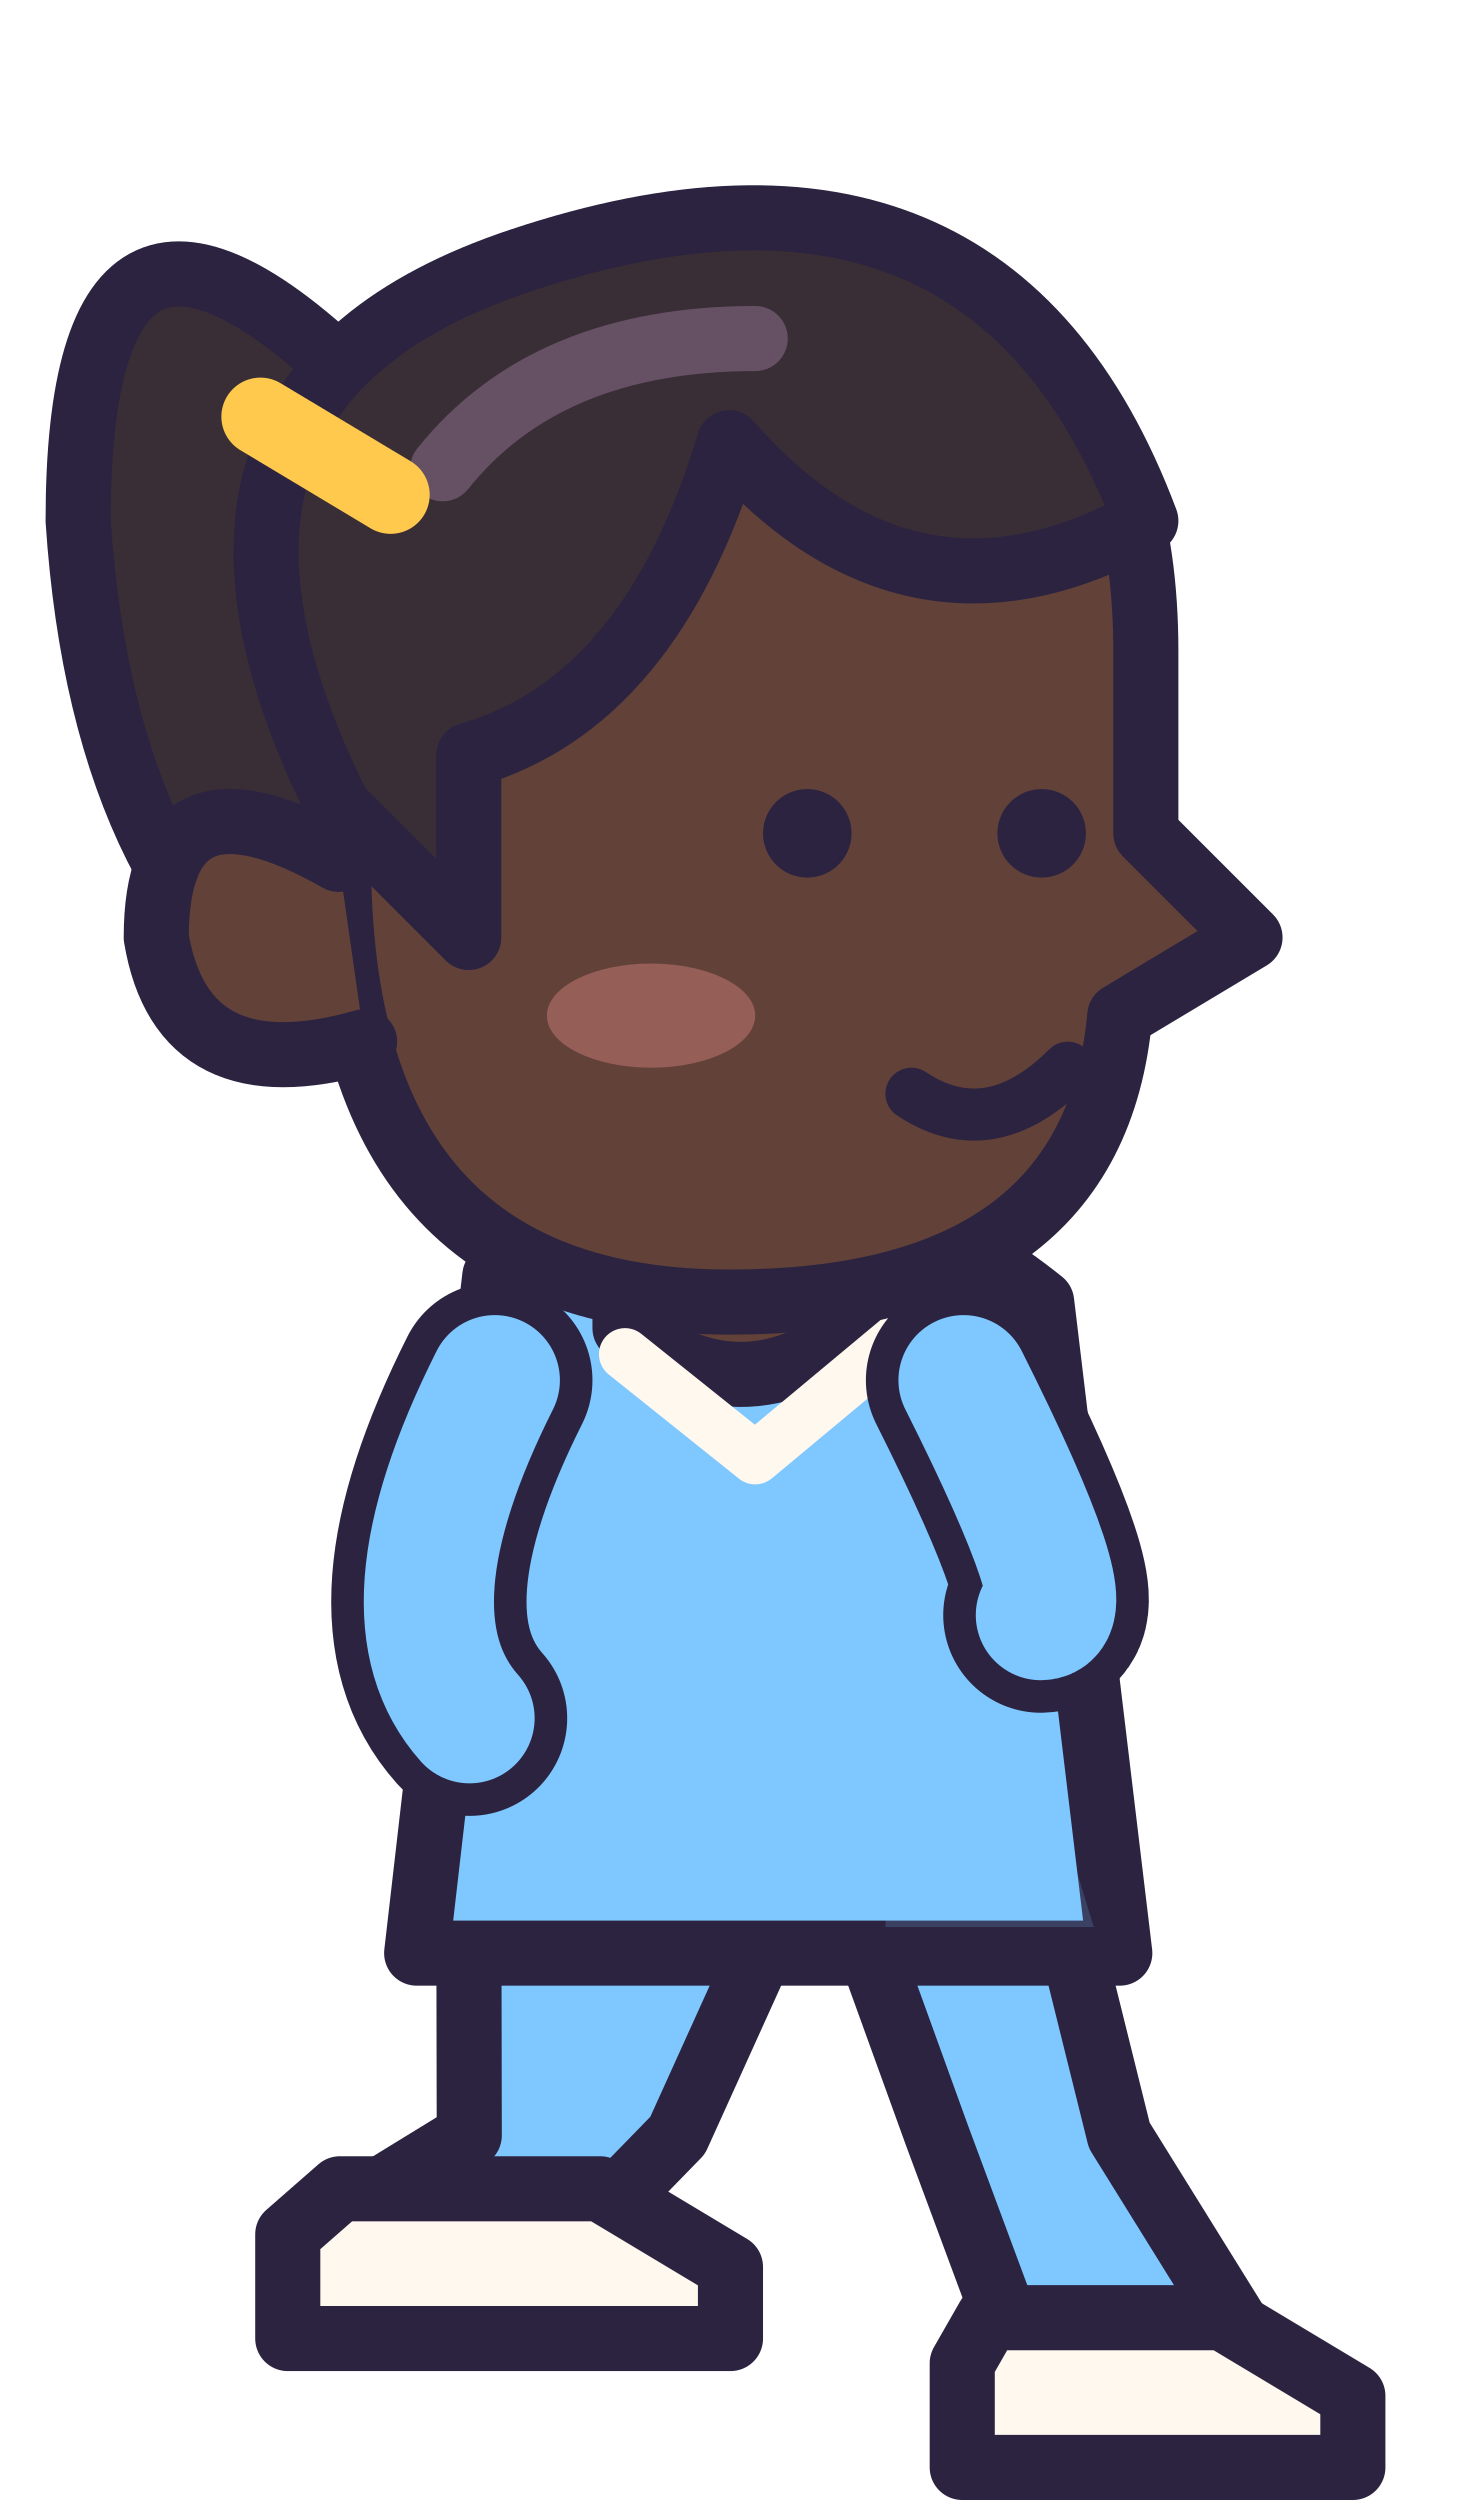
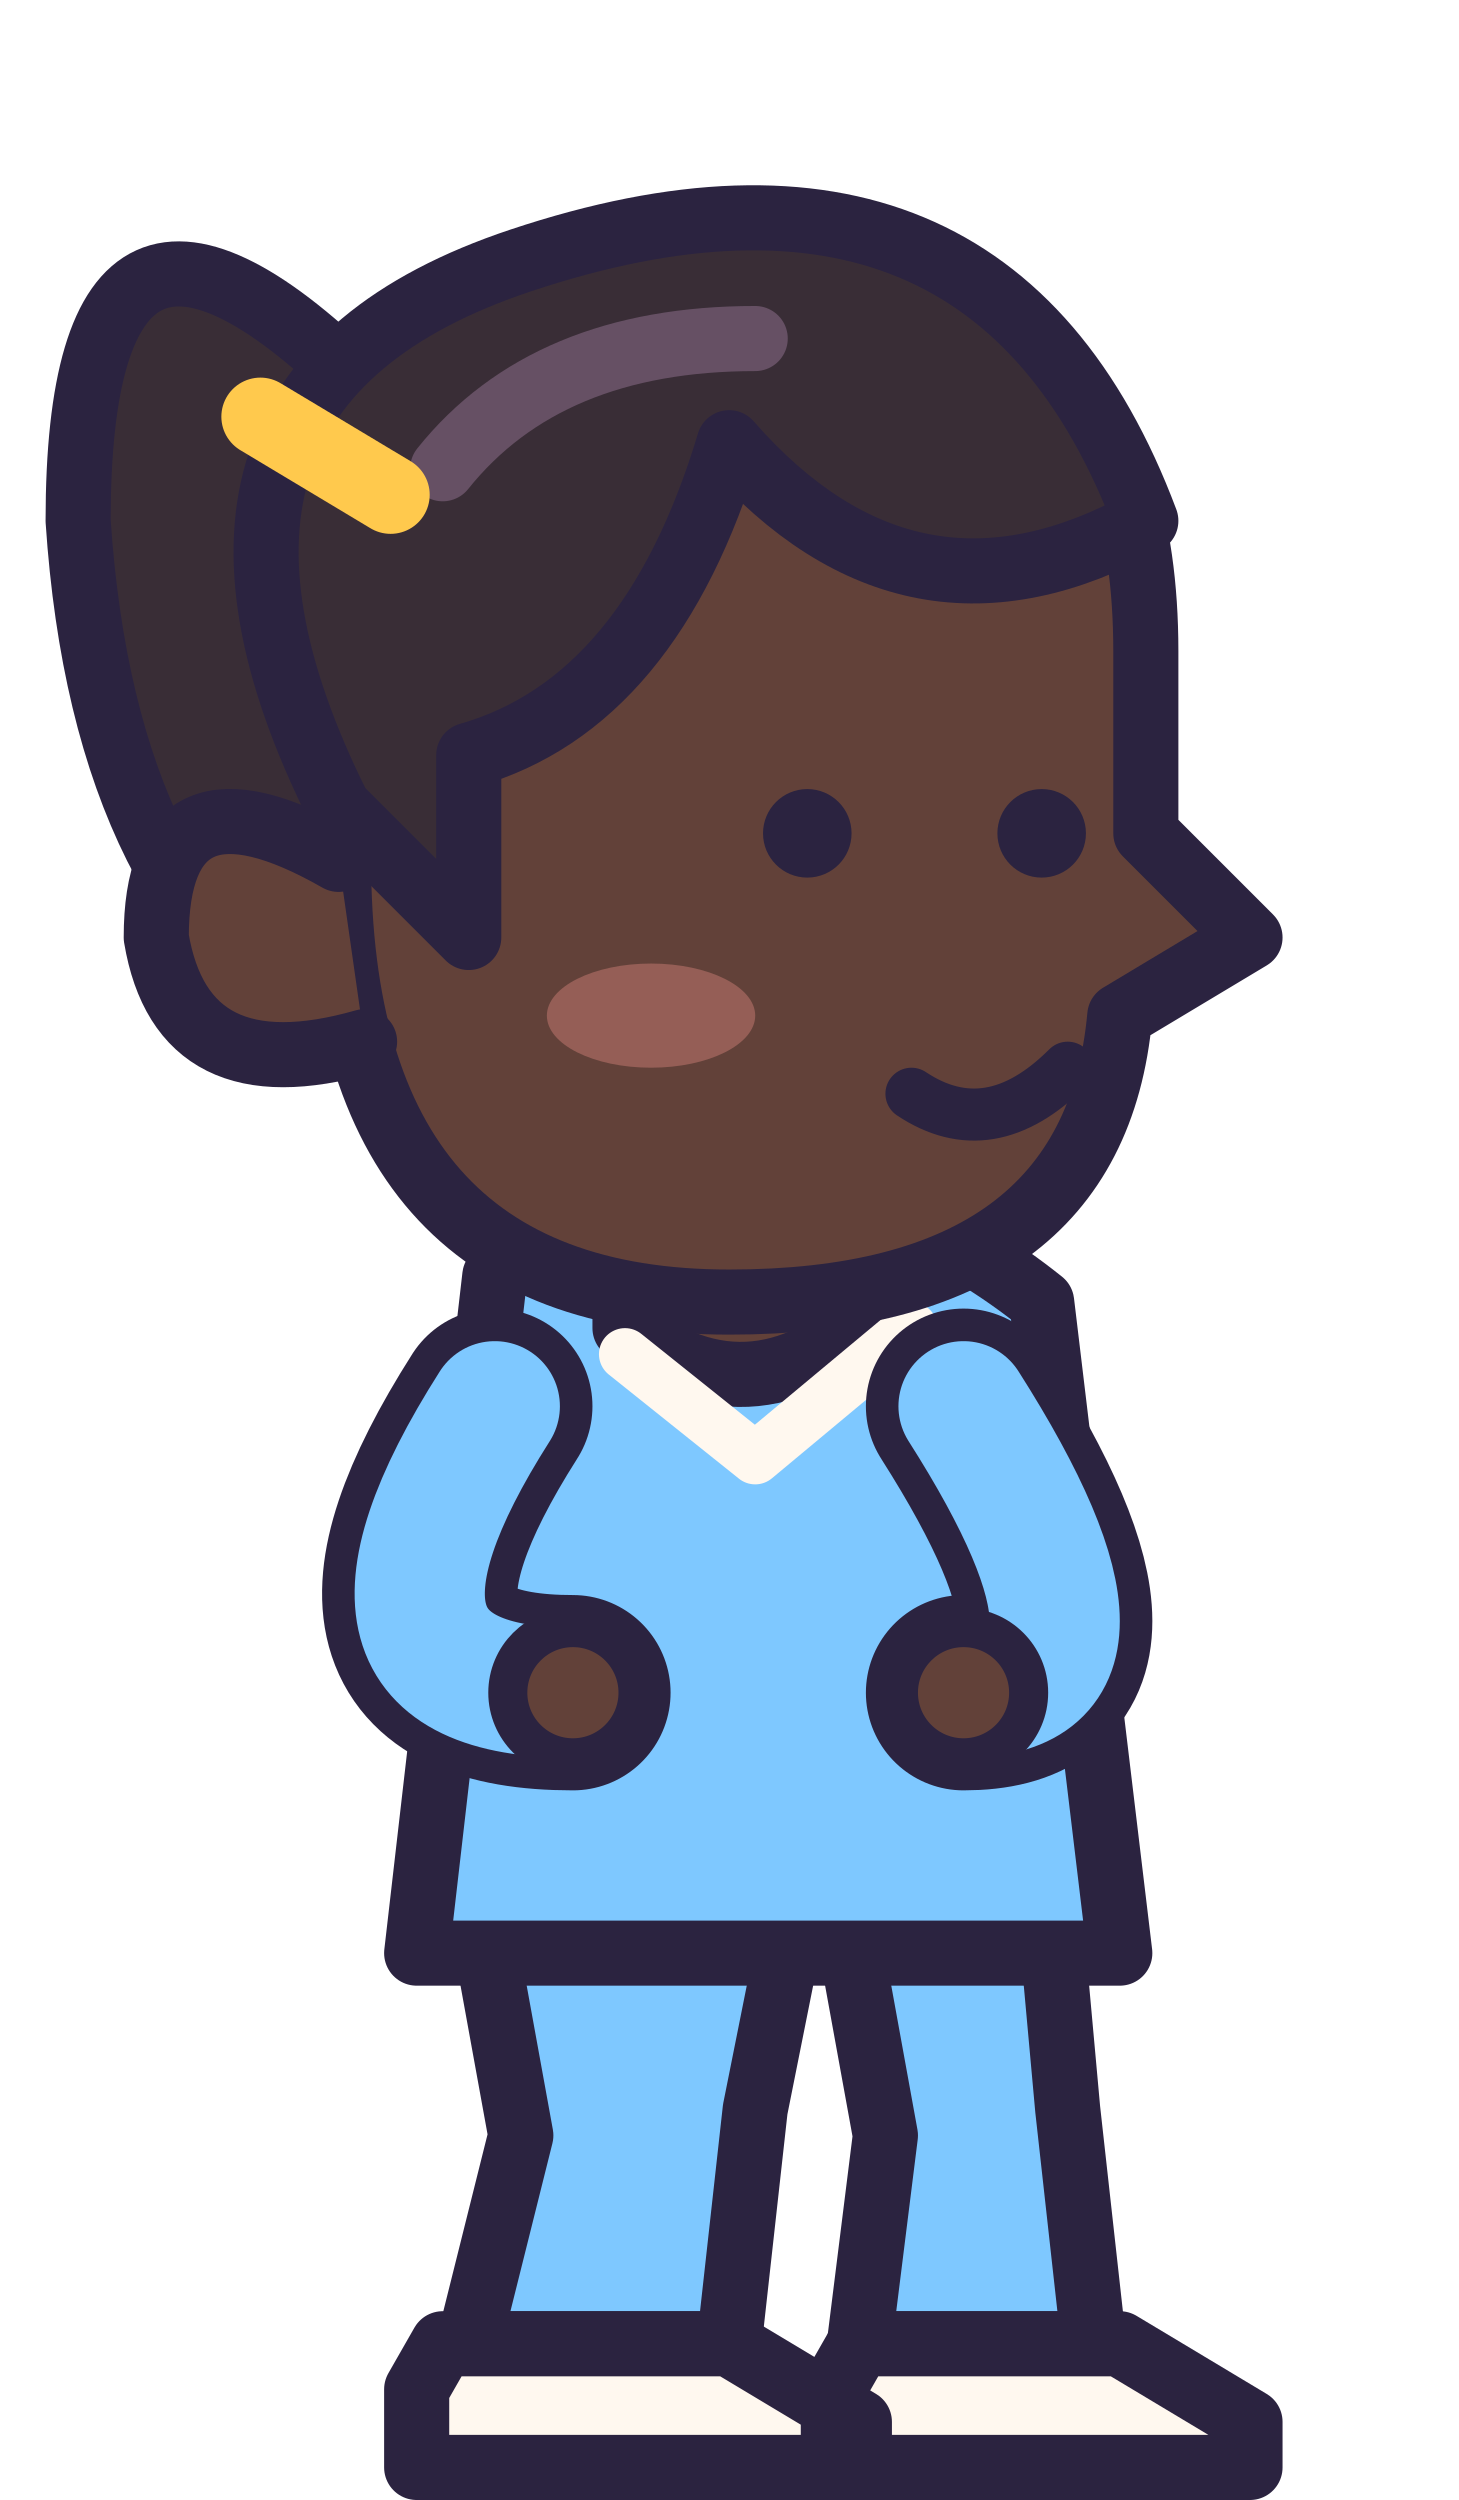
<svg xmlns="http://www.w3.org/2000/svg" width="56" height="96" viewBox="0 0 56 96">
  <g stroke="#2b2340" stroke-width="2.5" stroke-linecap="round" stroke-linejoin="round">
-     <path d="M18 71L18.02 82L13.05 85.05h10L26.02 82L31 71Z M32 71L35.98 82L38.95 90.00h9L42.98 82L40 70Z" fill="#7ec8ff" vector-effect="non-scaling-stroke" />
-     <g transform="translate(-4.95 -4.95)">
-       <path d="M18 89h10l5 3v2.75H16v-4Z" fill="#fff8ef" vector-effect="non-scaling-stroke" />
-     </g>
-     <g transform="translate(4.95 0.00)">
-       <path d="M33 89h9l5 3v2.75H32v-4Z" fill="#fff8ef" vector-effect="non-scaling-stroke" />
-     </g>
-     <path d="M19 49q11-7 21 1l3 25H16Z" fill="#7ec8ff" vector-effect="non-scaling-stroke" />
-     <path d="M35 51l7 23h-8Z" fill="#7ec8ff" stroke="none" opacity="0.18" vector-effect="non-scaling-stroke" />
-     <path d="M24 44v7q5 4 10-1v-7" fill="#624139" vector-effect="non-scaling-stroke" />
-     <path d="M24 52l5 4 6-5" fill="none" stroke="#fff8ef" stroke-width="2" vector-effect="non-scaling-stroke" />
-     <path d="M19 53Q14.48 62 18.03 65.98" fill="none" stroke="#2b2340" stroke-width="7.5" vector-effect="non-scaling-stroke" />
-     <path d="M19 53Q14.48 62 18.03 65.98" fill="none" stroke="#7ec8ff" stroke-width="5" vector-effect="non-scaling-stroke" />
-     <path d="M37 53Q41.52 62 39.97 62.02" fill="none" stroke="#2b2340" stroke-width="7.5" vector-effect="non-scaling-stroke" />
-     <path d="M37 53Q41.52 62 39.97 62.02" fill="none" stroke="#7ec8ff" stroke-width="5" vector-effect="non-scaling-stroke" />
-     <g transform="translate(0 0) rotate(0 28 35)">
+     <path d="M18 71L20 82L18 90H28L29 81L31 71Z M32 71L34 82L33 90H42L41 81L40 70Z" fill="#7ec8ff" />
+     <path d="M17 90h11l5 3v1.75H16v-3Z M33 90h10l5 3v1.75H32v-3Z" fill="#fff8ef" />
+     <path d="M19 49q11-7 21 1l3 25H16Z" fill="#7ec8ff" />
+     <path d="M24 44v7q5 4 10-1v-7" fill="#624139" />
+     <path d="m24 52 5 4 6-5" stroke="#fff8ef" fill="none" stroke-width="2" />
+     <path d="M19 54Q12 65 22 65.0M37 54Q44 65 37 65.0" stroke="#2b2340" stroke-width="7.5" fill="none" />
+     <path d="M19 54Q12 65 22 65.0M37 54Q44 65 37 65.0" stroke="#7ec8ff" stroke-width="5" fill="none" />
+     <circle cx="22" cy="65.0" r="2.5" fill="#624139" stroke-width="1.5" />
+     <circle cx="37" cy="65.0" r="2.5" fill="#624139" stroke-width="1.5" />
+     <g transform="translate(0 0)">
      <path d="M14 15Q3 4 3 20q1 15 10 20l1-10Q8 20 14 15Z" fill="#392d36" vector-effect="non-scaling-stroke" />
      <path d="M13 23q0-13 16-13 15 0 15 15v7l4 4-5 3q-1 11-15 11-15 0-15-17Z" fill="#624139" vector-effect="non-scaling-stroke" />
      <path d="M13 33q-7-4-7 3 1 6 8 4" fill="#624139" vector-effect="non-scaling-stroke" />
      <path d="M13 31Q5 15 20 10q18-6 24 10-9 5-16-3-3 10-10 12v7Z" fill="#392d36" vector-effect="non-scaling-stroke" />
      <path d="M17 18q4-5 12-5" fill="none" stroke="#665064" stroke-width="2.5" vector-effect="non-scaling-stroke" />
      <path d="M10 16l5 3" fill="none" stroke="#ffc94d" stroke-width="3" vector-effect="non-scaling-stroke" />
      <circle cx="31" cy="32" r="1.7" fill="#2b2340" stroke="none" vector-effect="non-scaling-stroke" />
      <circle cx="40" cy="32" r="1.7" fill="#2b2340" stroke="none" vector-effect="non-scaling-stroke" />
      <path d="M35 42q3 2 6-1" fill="none" stroke="#2b2340" stroke-width="2" vector-effect="non-scaling-stroke" />
      <ellipse cx="25" cy="39" rx="4" ry="2" fill="#955e56" stroke="none" vector-effect="non-scaling-stroke" />
    </g>
  </g>
</svg>
